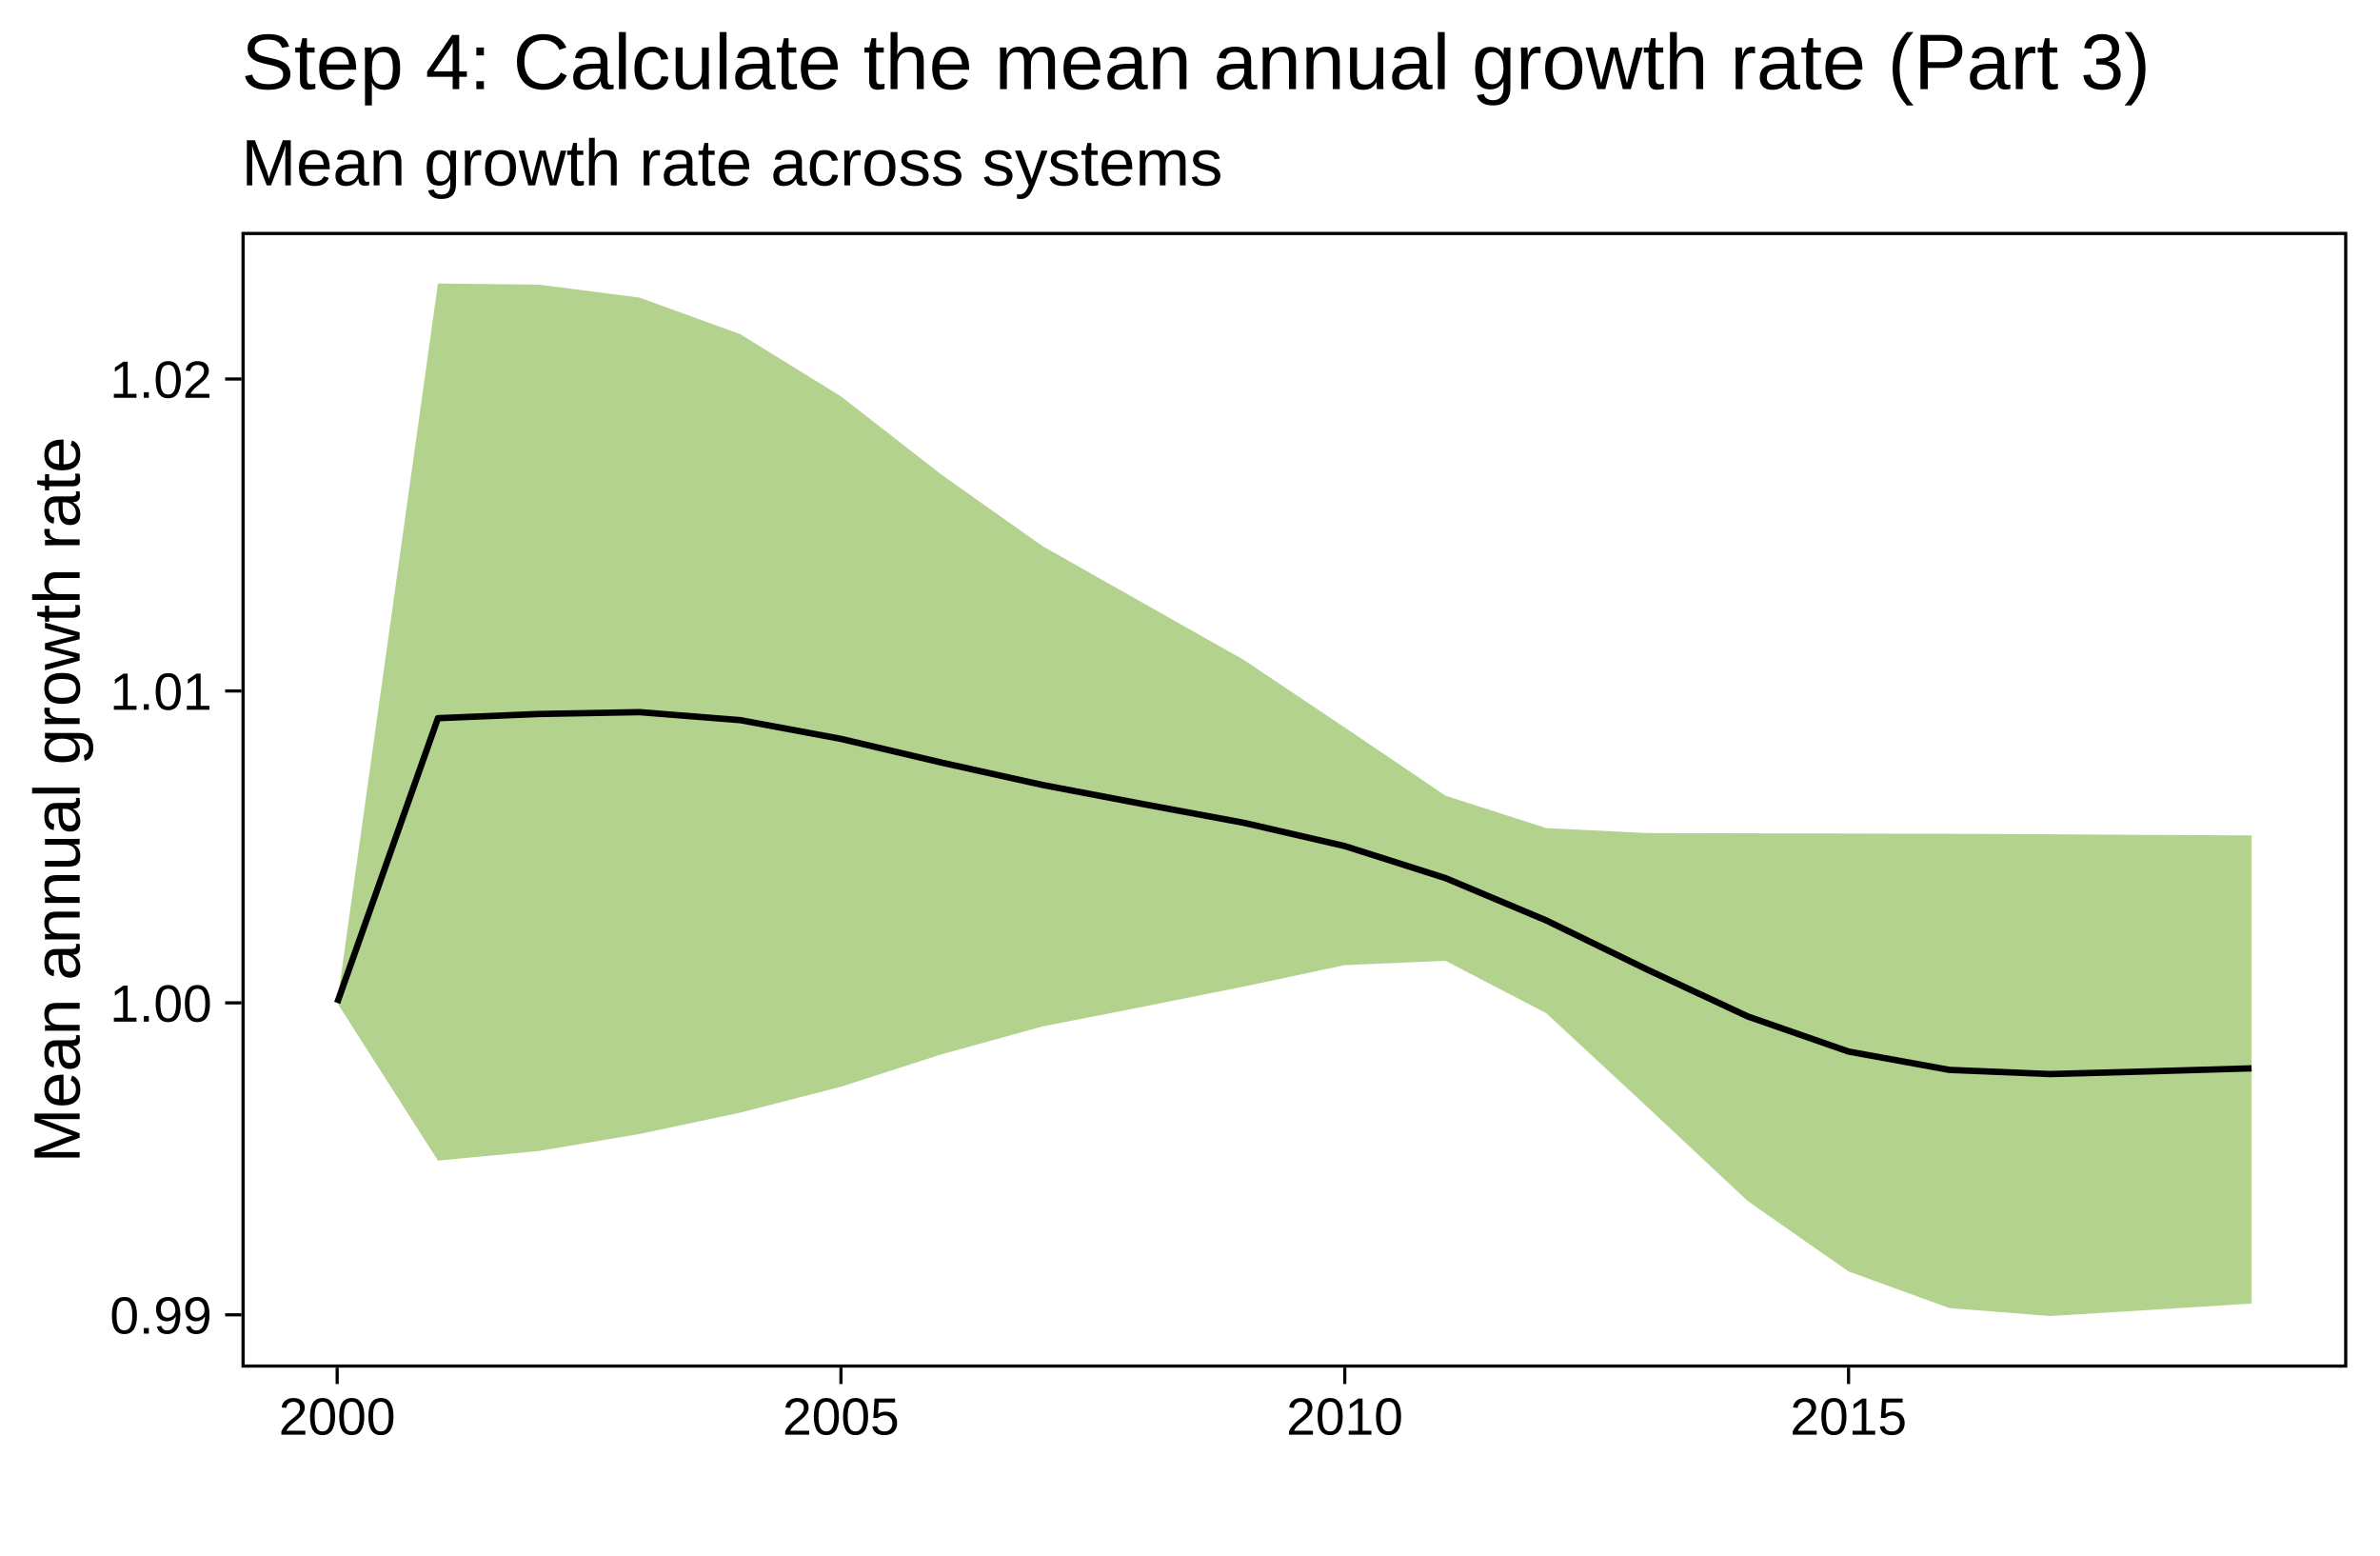
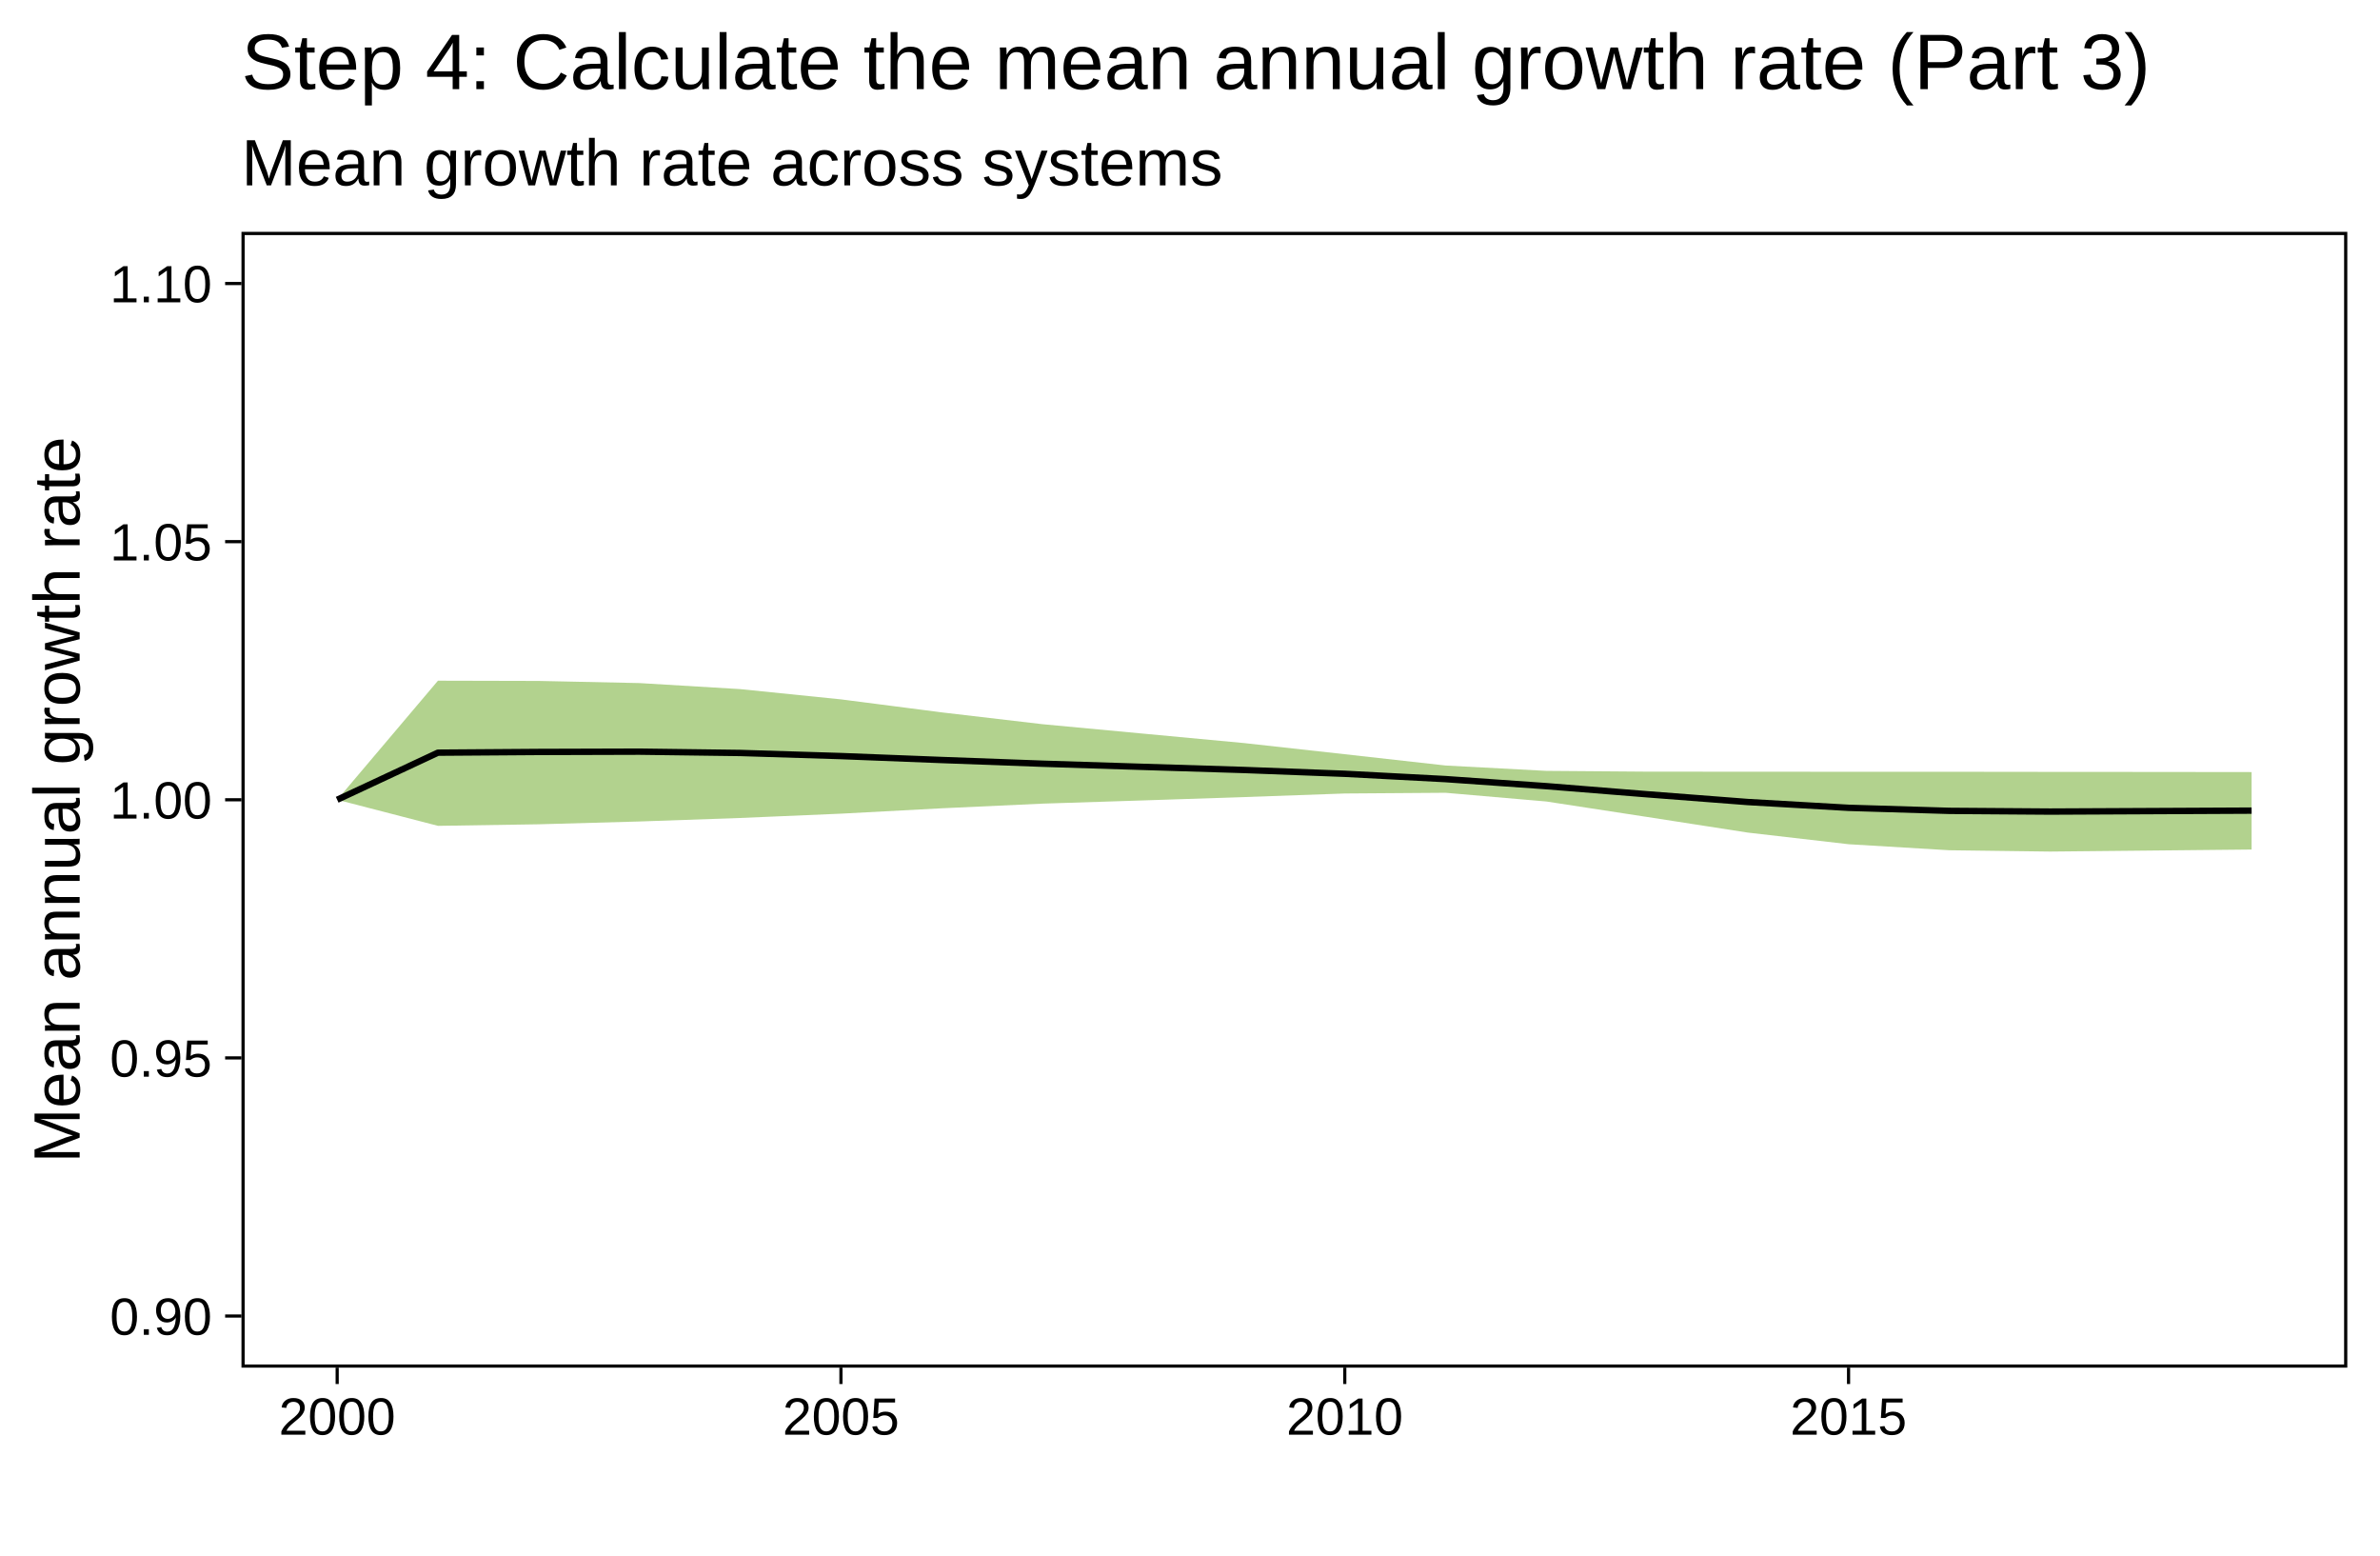
<svg xmlns="http://www.w3.org/2000/svg" viewBox="0 0 398.88 260.64">
  <defs>
    <style type="text/css">
    line, polyline, polygon, path, rect, circle {
      fill: none;
      stroke: #000000;
      stroke-linecap: round;
      stroke-linejoin: round;
      stroke-miterlimit: 10.00;
    }
  </style>
  </defs>
  <rect width="100%" height="100%" style="stroke: none; fill: #FFFFFF;" />
  <rect x="0.00" y="-0" width="398.88" height="260.64" style="stroke-width: 1.07; stroke: #FFFFFF; fill: #FFFFFF;" />
  <defs>
    <clipPath id="cpNDAuNDd8MzkzLjQwfDIyOS4xNXwzOC44NQ==">
      <rect x="40.47" y="38.85" width="352.93" height="190.30" />
    </clipPath>
  </defs>
  <rect x="40.47" y="38.85" width="352.93" height="190.30" style="stroke-width: 1.07; stroke: none; fill: #FFFFFF;" clip-path="url(#cpNDAuNDd8MzkzLjQwfDIyOS4xNXwzOC44NQ==)" />
-   <polygon points="56.51,168.03 73.40,47.50 90.28,47.69 107.17,49.86 124.06,55.99 140.94,66.41 157.83,79.56 174.72,91.50 191.60,101.05 208.49,110.59 225.38,121.90 242.26,133.32 259.15,138.75 276.04,139.58 292.92,139.62 309.81,139.66 326.70,139.70 343.58,139.78 360.47,139.89 377.36,139.97 377.36,218.40 360.47,219.47 343.58,220.50 326.70,219.17 309.81,213.03 292.92,201.24 276.04,185.44 259.15,169.76 242.26,160.98 225.38,161.70 208.49,165.29 191.60,168.67 174.72,171.98 157.83,176.64 140.94,182.08 124.06,186.42 107.17,190.00 90.28,192.85 73.40,194.46 56.51,168.03 " style="stroke-width: 0.00; stroke: none; fill: #66A61E; fill-opacity: 0.50;" clip-path="url(#cpNDAuNDd8MzkzLjQwfDIyOS4xNXwzOC44NQ==)" />
-   <polyline points="56.51,168.03 73.40,47.50 90.28,47.69 107.17,49.86 124.06,55.99 140.94,66.41 157.83,79.56 174.72,91.50 191.60,101.05 208.49,110.59 225.38,121.90 242.26,133.32 259.15,138.75 276.04,139.58 292.92,139.62 309.81,139.66 326.70,139.70 343.58,139.78 360.47,139.89 377.36,139.97 " style="stroke-width: 1.07; stroke: none;" clip-path="url(#cpNDAuNDd8MzkzLjQwfDIyOS4xNXwzOC44NQ==)" />
-   <polyline points="377.36,218.40 360.47,219.47 343.58,220.50 326.70,219.17 309.81,213.03 292.92,201.24 276.04,185.44 259.15,169.76 242.26,160.98 225.38,161.70 208.49,165.29 191.60,168.67 174.72,171.98 157.83,176.64 140.94,182.08 124.06,186.42 107.17,190.00 90.28,192.85 73.40,194.46 56.51,168.03 " style="stroke-width: 1.07; stroke: none;" clip-path="url(#cpNDAuNDd8MzkzLjQwfDIyOS4xNXwzOC44NQ==)" />
-   <polyline points="56.51,168.03 73.40,120.33 90.28,119.63 107.17,119.32 124.06,120.66 140.94,123.80 157.83,127.78 174.72,131.52 191.60,134.73 208.49,137.87 225.38,141.76 242.26,147.13 259.15,154.22 276.04,162.44 292.92,170.31 309.81,176.19 326.70,179.26 343.58,179.96 360.47,179.50 377.36,179.00 " style="stroke-width: 1.07; stroke-linecap: butt;" clip-path="url(#cpNDAuNDd8MzkzLjQwfDIyOS4xNXwzOC44NQ==)" />
+   <polygon points="56.51,134.00 73.40,114.05 90.28,114.09 107.17,114.45 124.06,115.46 140.94,117.18 157.83,119.36 174.72,121.34 191.60,122.92 208.49,124.50 225.38,126.37 242.26,128.26 259.15,129.16 276.04,129.29 292.92,129.30 309.81,129.31 326.70,129.31 343.58,129.33 360.47,129.34 377.36,129.36 377.36,142.34 360.47,142.51 343.58,142.68 326.70,142.46 309.81,141.45 292.92,139.50 276.04,136.88 259.15,134.29 242.26,132.83 225.38,132.95 208.49,133.55 191.60,134.11 174.72,134.65 157.83,135.43 140.94,136.33 124.06,137.05 107.17,137.64 90.28,138.11 73.40,138.37 56.51,134.00 " style="stroke-width: 0.00; stroke: none; fill: #66A61E; fill-opacity: 0.50;" clip-path="url(#cpNDAuNDd8MzkzLjQwfDIyOS4xNXwzOC44NQ==)" />
+   <polyline points="56.51,134.00 73.40,114.05 90.28,114.09 107.17,114.45 124.06,115.46 140.94,117.18 157.83,119.36 174.72,121.34 191.60,122.92 208.49,124.50 225.38,126.37 242.26,128.26 259.15,129.16 276.04,129.29 292.92,129.30 309.81,129.31 326.70,129.31 343.58,129.33 360.47,129.34 377.36,129.36 " style="stroke-width: 1.07; stroke: none;" clip-path="url(#cpNDAuNDd8MzkzLjQwfDIyOS4xNXwzOC44NQ==)" />
+   <polyline points="377.36,142.34 360.47,142.51 343.58,142.68 326.70,142.46 309.81,141.45 292.92,139.50 276.04,136.88 259.15,134.29 242.26,132.83 225.38,132.95 208.49,133.55 191.60,134.11 174.72,134.65 157.83,135.43 140.94,136.33 124.06,137.05 107.17,137.64 90.28,138.11 73.40,138.37 56.51,134.00 " style="stroke-width: 1.07; stroke: none;" clip-path="url(#cpNDAuNDd8MzkzLjQwfDIyOS4xNXwzOC44NQ==)" />
+   <polyline points="56.51,134.00 73.40,126.11 90.28,125.99 107.17,125.94 124.06,126.16 140.94,126.68 157.83,127.34 174.72,127.96 191.60,128.49 208.49,129.01 225.38,129.65 242.26,130.54 259.15,131.72 276.04,133.08 292.92,134.38 309.81,135.35 326.70,135.86 343.58,135.98 360.47,135.90 377.36,135.82 " style="stroke-width: 1.07; stroke-linecap: butt;" clip-path="url(#cpNDAuNDd8MzkzLjQwfDIyOS4xNXwzOC44NQ==)" />
  <rect x="40.47" y="38.85" width="352.93" height="190.30" style="stroke-width: 1.07;" clip-path="url(#cpNDAuNDd8MzkzLjQwfDIyOS4xNXwzOC44NQ==)" />
  <defs>
    <clipPath id="cpMC4wMHwzOTguODh8MjYwLjY0fDAuMDA=">
      <rect x="0.00" y="0.00" width="398.88" height="260.64" />
    </clipPath>
  </defs>
  <g clip-path="url(#cpMC4wMHwzOTguODh8MjYwLjY0fDAuMDA=)">
-     <text x="18.41" y="223.45" style="font-size: 8.80px; font-family: Arial;" textLength="17.13px" lengthAdjust="spacingAndGlyphs">0.99</text>
+     <text x="18.41" y="223.65" style="font-size: 8.80px; font-family: Arial;" textLength="17.13px" lengthAdjust="spacingAndGlyphs">0.90</text>
  </g>
  <g clip-path="url(#cpMC4wMHwzOTguODh8MjYwLjY0fDAuMDA=)">
-     <text x="18.41" y="171.18" style="font-size: 8.80px; font-family: Arial;" textLength="17.13px" lengthAdjust="spacingAndGlyphs">1.00</text>
+     <text x="18.41" y="180.40" style="font-size: 8.80px; font-family: Arial;" textLength="17.13px" lengthAdjust="spacingAndGlyphs">0.95</text>
  </g>
  <g clip-path="url(#cpMC4wMHwzOTguODh8MjYwLjY0fDAuMDA=)">
-     <text x="18.41" y="118.92" style="font-size: 8.80px; font-family: Arial;" textLength="17.13px" lengthAdjust="spacingAndGlyphs">1.01</text>
+     <text x="18.41" y="137.15" style="font-size: 8.80px; font-family: Arial;" textLength="17.13px" lengthAdjust="spacingAndGlyphs">1.00</text>
  </g>
  <g clip-path="url(#cpMC4wMHwzOTguODh8MjYwLjY0fDAuMDA=)">
-     <text x="18.41" y="66.65" style="font-size: 8.80px; font-family: Arial;" textLength="17.13px" lengthAdjust="spacingAndGlyphs">1.02</text>
+     <text x="18.41" y="93.90" style="font-size: 8.80px; font-family: Arial;" textLength="17.13px" lengthAdjust="spacingAndGlyphs">1.05</text>
  </g>
-   <polyline points="37.73,220.30 40.47,220.30 " style="stroke-width: 0.53; stroke-linecap: butt;" clip-path="url(#cpMC4wMHwzOTguODh8MjYwLjY0fDAuMDA=)" />
-   <polyline points="37.73,168.03 40.47,168.03 " style="stroke-width: 0.53; stroke-linecap: butt;" clip-path="url(#cpMC4wMHwzOTguODh8MjYwLjY0fDAuMDA=)" />
-   <polyline points="37.73,115.77 40.47,115.77 " style="stroke-width: 0.53; stroke-linecap: butt;" clip-path="url(#cpMC4wMHwzOTguODh8MjYwLjY0fDAuMDA=)" />
-   <polyline points="37.73,63.50 40.47,63.50 " style="stroke-width: 0.53; stroke-linecap: butt;" clip-path="url(#cpMC4wMHwzOTguODh8MjYwLjY0fDAuMDA=)" />
+   <g clip-path="url(#cpMC4wMHwzOTguODh8MjYwLjY0fDAuMDA=)">
+     <text x="18.41" y="50.65" style="font-size: 8.80px; font-family: Arial;" textLength="17.13px" lengthAdjust="spacingAndGlyphs">1.10</text>
+   </g>
+   <polyline points="37.73,220.50 40.47,220.50 " style="stroke-width: 0.53; stroke-linecap: butt;" clip-path="url(#cpMC4wMHwzOTguODh8MjYwLjY0fDAuMDA=)" />
+   <polyline points="37.73,177.25 40.47,177.25 " style="stroke-width: 0.53; stroke-linecap: butt;" clip-path="url(#cpMC4wMHwzOTguODh8MjYwLjY0fDAuMDA=)" />
+   <polyline points="37.73,134.00 40.47,134.00 " style="stroke-width: 0.53; stroke-linecap: butt;" clip-path="url(#cpMC4wMHwzOTguODh8MjYwLjY0fDAuMDA=)" />
+   <polyline points="37.73,90.75 40.47,90.75 " style="stroke-width: 0.53; stroke-linecap: butt;" clip-path="url(#cpMC4wMHwzOTguODh8MjYwLjY0fDAuMDA=)" />
+   <polyline points="37.73,47.50 40.47,47.50 " style="stroke-width: 0.53; stroke-linecap: butt;" clip-path="url(#cpMC4wMHwzOTguODh8MjYwLjY0fDAuMDA=)" />
  <polyline points="56.51,231.89 56.51,229.15 " style="stroke-width: 0.53; stroke-linecap: butt;" clip-path="url(#cpMC4wMHwzOTguODh8MjYwLjY0fDAuMDA=)" />
  <polyline points="140.94,231.89 140.94,229.15 " style="stroke-width: 0.53; stroke-linecap: butt;" clip-path="url(#cpMC4wMHwzOTguODh8MjYwLjY0fDAuMDA=)" />
  <polyline points="225.38,231.89 225.38,229.15 " style="stroke-width: 0.53; stroke-linecap: butt;" clip-path="url(#cpMC4wMHwzOTguODh8MjYwLjY0fDAuMDA=)" />
  <polyline points="309.81,231.89 309.81,229.15 " style="stroke-width: 0.53; stroke-linecap: butt;" clip-path="url(#cpMC4wMHwzOTguODh8MjYwLjY0fDAuMDA=)" />
  <g clip-path="url(#cpMC4wMHwzOTguODh8MjYwLjY0fDAuMDA=)">
    <text x="46.72" y="240.38" style="font-size: 8.80px; font-family: Arial;" textLength="19.58px" lengthAdjust="spacingAndGlyphs">2000</text>
  </g>
  <g clip-path="url(#cpMC4wMHwzOTguODh8MjYwLjY0fDAuMDA=)">
    <text x="131.16" y="240.38" style="font-size: 8.80px; font-family: Arial;" textLength="19.58px" lengthAdjust="spacingAndGlyphs">2005</text>
  </g>
  <g clip-path="url(#cpMC4wMHwzOTguODh8MjYwLjY0fDAuMDA=)">
    <text x="215.59" y="240.38" style="font-size: 8.80px; font-family: Arial;" textLength="19.58px" lengthAdjust="spacingAndGlyphs">2010</text>
  </g>
  <g clip-path="url(#cpMC4wMHwzOTguODh8MjYwLjY0fDAuMDA=)">
    <text x="300.02" y="240.38" style="font-size: 8.80px; font-family: Arial;" textLength="19.58px" lengthAdjust="spacingAndGlyphs">2015</text>
  </g>
  <g clip-path="url(#cpMC4wMHwzOTguODh8MjYwLjY0fDAuMDA=)">
    <text transform="translate(13.35,194.85) rotate(-90)" style="font-size: 11.00px; font-family: Arial;" textLength="121.69px" lengthAdjust="spacingAndGlyphs">Mean annual growth rate</text>
  </g>
  <g clip-path="url(#cpMC4wMHwzOTguODh8MjYwLjY0fDAuMDA=)">
    <text x="40.47" y="31.06" style="font-size: 11.00px; font-family: Arial;" textLength="164.45px" lengthAdjust="spacingAndGlyphs">Mean growth rate across systems</text>
  </g>
  <g clip-path="url(#cpMC4wMHwzOTguODh8MjYwLjY0fDAuMDA=)">
    <text x="40.47" y="14.93" style="font-size: 13.20px; font-family: Arial;" textLength="319.91px" lengthAdjust="spacingAndGlyphs">Step 4: Calculate the mean annual growth rate (Part 3)</text>
  </g>
</svg>
